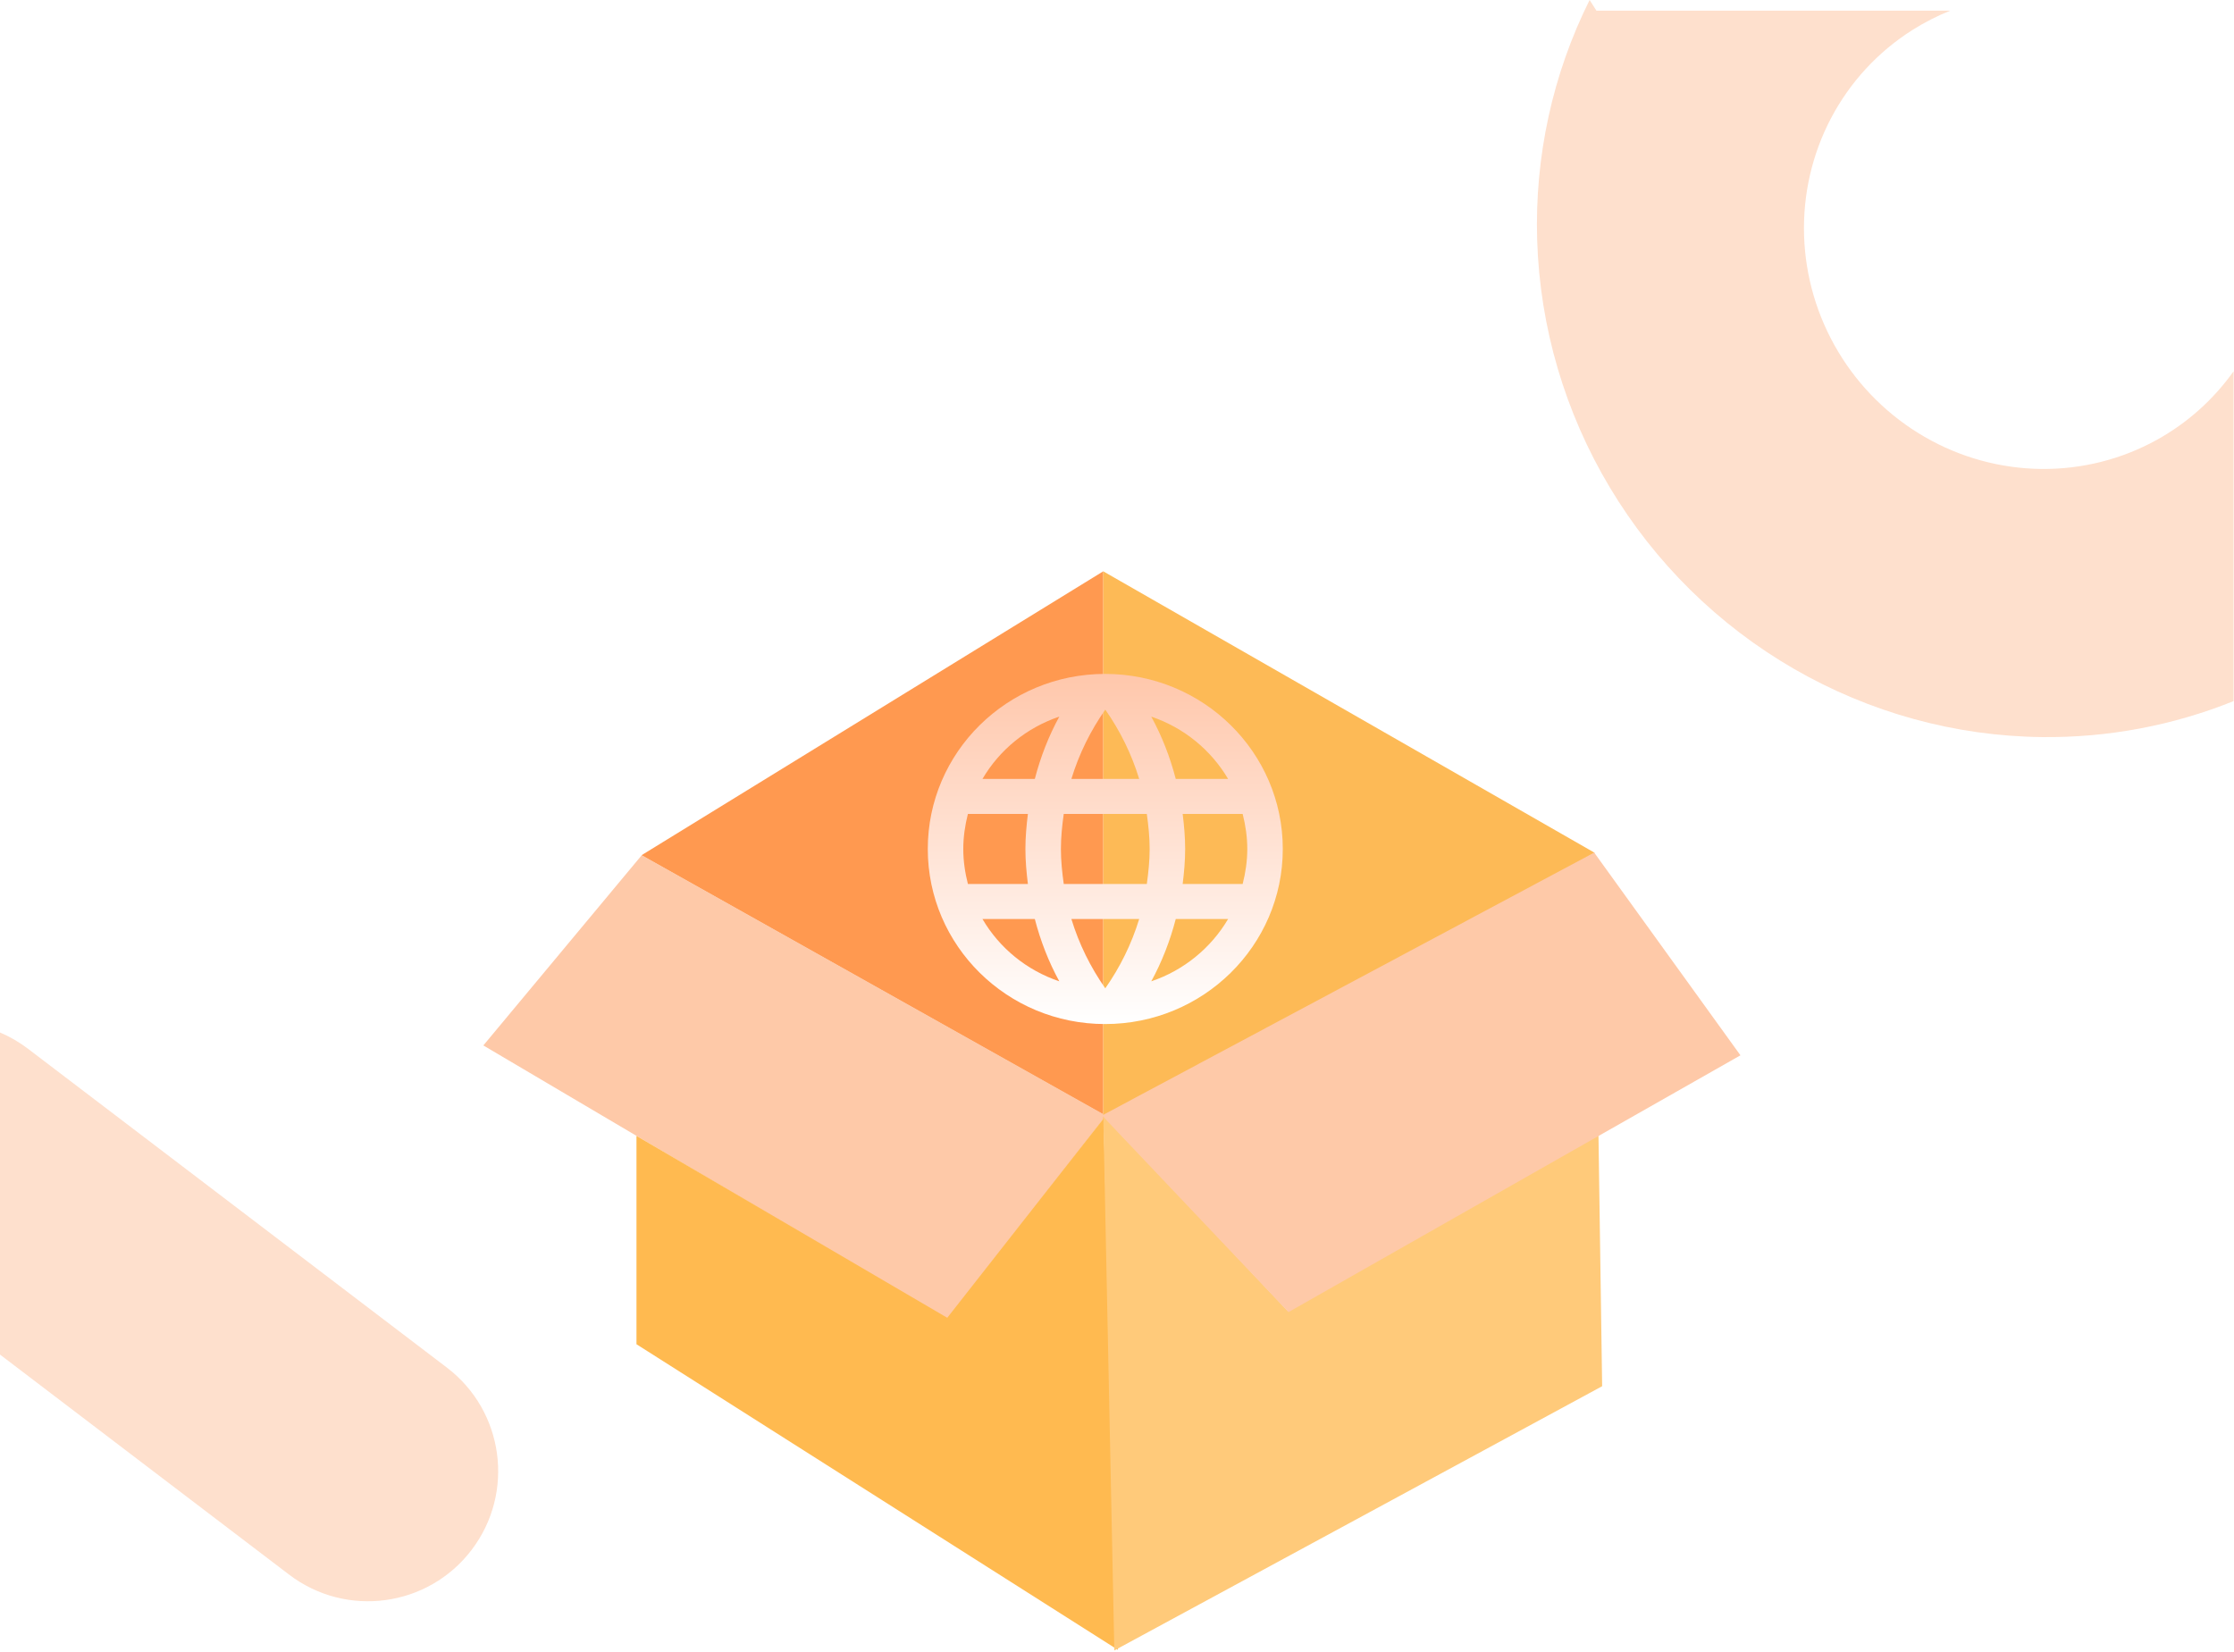
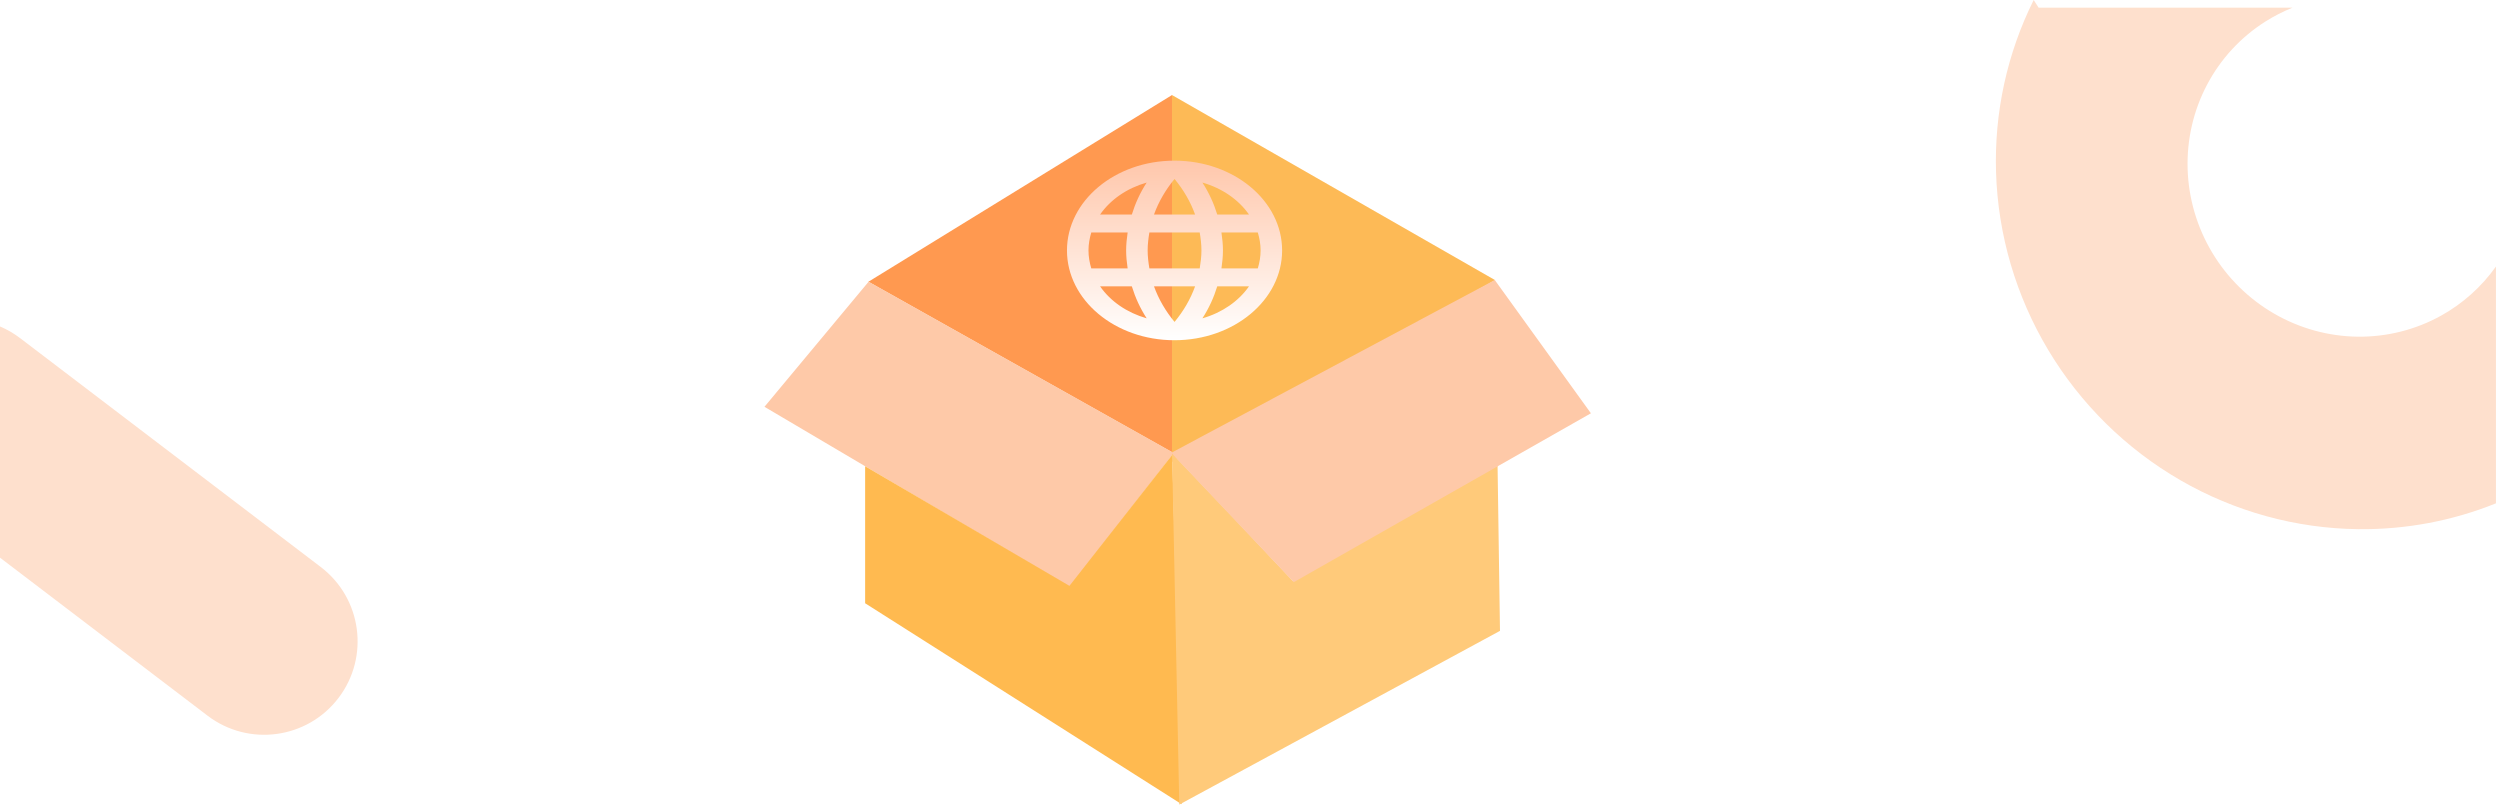
- <svg xmlns="http://www.w3.org/2000/svg" width="1163" height="860" viewBox="0 0 1163 860" fill="none">
-   <path fill-rule="evenodd" clip-rule="evenodd" d="M831.095 5.552H1015.28C1008.4 8.31 1001.75 11.704 995.444 15.708C977.621 27.02 963.075 42.806 953.217 61.537C943.36 80.268 938.526 101.306 939.182 122.613C939.839 143.92 945.964 164.773 956.965 183.147C967.966 201.522 983.469 216.796 1001.97 227.487C1020.47 238.179 1041.34 243.926 1062.56 244.171C1083.78 244.415 1104.62 239.15 1123.07 228.884C1138.83 220.118 1152.38 207.958 1162.79 193.31V365.046C1131.23 377.769 1097.3 384.174 1062.91 383.777C1017.73 383.257 973.299 371.021 933.911 348.259C894.522 325.496 861.517 292.979 838.096 253.86C814.675 214.741 801.633 170.347 800.235 124.985C798.896 81.524 808.289 38.587 827.536 -0.006L831.095 5.552Z" fill="#FEE0CD" />
-   <path d="M574.348 297.465L333.914 445.329L574.348 580.331V297.465Z" fill="#FF9950" />
-   <path d="M251.621 544.331L334.088 445.275L575.803 580.919L493.341 687.049L251.621 544.331Z" fill="#FEC9A8" />
-   <path d="M830.203 444.046L574.34 297.471V588.049L830.203 444.046Z" fill="#FDBA56" />
-   <path d="M331.34 699.904V591.418L493.132 686.136L574.524 582.373L581.969 859.044L331.34 699.904Z" fill="#FFBA50" />
-   <path d="M580.107 859.341L574.367 581.477L578.65 585.504L623.365 632.573L670.333 682.482L832.15 590.813L834.064 721.767L580.107 859.341Z" fill="#FFCA7A" />
-   <path d="M670.773 683.19L573.691 580.81L829.926 443.922L906.064 549.473L670.773 683.19Z" fill="#FEC9A8" />
-   <path fill-rule="evenodd" clip-rule="evenodd" d="M0 537.594C5.09 539.755 9.997 542.58 14.599 546.083L232.627 712.057C262.404 734.724 268.168 777.24 245.5 807.017C222.832 836.794 180.317 842.557 150.54 819.89L0 705.29V537.594Z" fill="#FEE0CD" />
-   <path d="M575.308 350.883C524.301 350.883 482.996 391.72 482.996 442.038C482.996 492.356 524.301 533.194 575.308 533.194C626.407 533.194 667.805 492.356 667.805 442.038C667.805 391.72 626.407 350.883 575.308 350.883ZM639.344 405.576H612.085C609.128 394.182 604.877 383.243 599.333 373.125C616.335 378.868 630.473 390.535 639.344 405.576ZM575.4 369.479C583.07 380.417 589.076 392.541 593.05 405.576H557.751C561.725 392.541 567.731 380.417 575.4 369.479ZM503.879 460.269C502.401 454.435 501.477 448.328 501.477 442.038C501.477 435.749 502.401 429.641 503.879 423.807H535.112C534.373 429.823 533.818 435.84 533.818 442.038C533.818 448.237 534.373 454.253 535.112 460.269H503.879ZM511.457 478.501H538.716C541.673 489.895 545.923 500.834 551.468 510.952C534.465 505.209 520.327 493.632 511.457 478.501ZM538.716 405.576H511.457C520.327 390.444 534.465 378.868 551.468 373.125C545.923 383.243 541.673 394.182 538.716 405.576ZM575.4 514.598C567.731 503.659 561.725 491.536 557.751 478.501H593.05C589.076 491.536 583.07 503.659 575.4 514.598ZM597.023 460.269H553.778C552.946 454.253 552.299 448.237 552.299 442.038C552.299 435.84 552.946 429.732 553.778 423.807H597.023C597.855 429.732 598.501 435.84 598.501 442.038C598.501 448.237 597.855 454.253 597.023 460.269ZM599.333 510.952C604.877 500.834 609.128 489.895 612.085 478.501H639.344C630.473 493.541 616.335 505.209 599.333 510.952ZM615.689 460.269C616.428 454.253 616.982 448.237 616.982 442.038C616.982 435.84 616.428 429.823 615.689 423.807H646.921C648.4 429.641 649.324 435.749 649.324 442.038C649.324 448.328 648.4 454.435 646.921 460.269H615.689Z" fill="url(#paint0_linear_1543_23141)" />
+ <svg xmlns="http://www.w3.org/2000/svg" width="605" height="195" viewBox="0 0 605 195" fill="none">
+   <path d="M493.341 1.854H554.801C552.502 2.774 550.285 3.906 548.18 5.242C542.232 9.017 537.378 14.284 534.089 20.534C530.8 26.784 529.187 33.804 529.406 40.914C529.625 48.024 531.669 54.982 535.34 61.113C539.011 67.245 544.184 72.341 550.357 75.908C556.531 79.476 563.495 81.394 570.575 81.476C577.655 81.557 584.61 79.799 590.766 76.374C596.024 73.448 600.545 69.39 604.021 64.501V121.806C593.487 126.051 582.166 128.191 570.69 128.059C555.617 127.885 540.79 123.802 527.646 116.207C514.503 108.612 503.491 97.761 495.676 84.708C487.861 71.655 483.508 56.842 483.042 41.706C482.595 27.204 485.731 12.878 492.153 0L493.341 1.854Z" fill="#FEE0CD" />
+   <path d="M0 79C1.699 79.721 3.337 80.664 4.873 81.833L77.624 137.216C87.56 144.78 89.484 158.965 81.92 168.901C74.356 178.837 60.169 180.761 50.233 173.197L0 134.956V79Z" fill="#FEE0CD" />
+   <path d="M283.625 23L210.147 68.188L283.625 109.445V23Z" fill="#FF9950" />
+   <path d="M185 98.444L210.202 68.172L284.071 109.625L258.87 142.059L185 98.444Z" fill="#FEC9A8" />
+   <path d="M361.818 67.795L283.625 23.002V111.803L361.818 67.795Z" fill="#FDBA56" />
+   <path d="M209.362 145.988V112.834L258.806 141.78L283.68 110.07L285.955 194.621L209.362 145.988Z" fill="#FFBA50" />
+   <path d="M285.386 194.711L283.632 109.794L284.941 111.025L298.606 125.41L312.959 140.662L362.411 112.648L362.996 152.667L285.386 194.711Z" fill="#FFCA7A" />
+   <path d="M313.095 140.88L283.426 109.592L361.732 67.758L385 100.015L313.095 140.88Z" fill="#FEC9A8" />
+   <path d="M284.213 38.877C269.843 38.877 258.207 48.612 258.207 60.606C258.207 72.601 269.843 82.336 284.213 82.336C298.61 82.336 310.272 72.601 310.272 60.606C310.272 48.612 298.61 38.877 284.213 38.877ZM302.254 51.915H294.574C293.741 49.199 292.544 46.591 290.982 44.179C295.772 45.548 299.755 48.329 302.254 51.915ZM284.239 43.31C286.4 45.917 288.092 48.807 289.212 51.915H279.267C280.387 48.807 282.079 45.917 284.239 43.31ZM264.09 64.952C263.673 63.562 263.413 62.106 263.413 60.606C263.413 59.107 263.673 57.651 264.09 56.261H272.889C272.681 57.695 272.525 59.129 272.525 60.606C272.525 62.084 272.681 63.518 272.889 64.952H264.09ZM266.225 69.298H273.904C274.737 72.014 275.935 74.622 277.497 77.034C272.707 75.665 268.724 72.905 266.225 69.298ZM273.904 51.915H266.225C268.724 48.308 272.707 45.548 277.497 44.179C275.935 46.591 274.737 49.199 273.904 51.915ZM284.239 77.903C282.079 75.296 280.387 72.406 279.267 69.298H289.212C288.092 72.406 286.4 75.296 284.239 77.903ZM290.331 64.952H278.148C277.913 63.518 277.731 62.084 277.731 60.606C277.731 59.129 277.913 57.673 278.148 56.261H290.331C290.565 57.673 290.748 59.129 290.748 60.606C290.748 62.084 290.565 63.518 290.331 64.952ZM290.982 77.034C292.544 74.622 293.741 72.014 294.574 69.298H302.254C299.755 72.884 295.772 75.665 290.982 77.034ZM295.59 64.952C295.798 63.518 295.954 62.084 295.954 60.606C295.954 59.129 295.798 57.695 295.59 56.261H304.389C304.805 57.651 305.066 59.107 305.066 60.606C305.066 62.106 304.805 63.562 304.389 64.952H295.59Z" fill="url(#paint0_linear_2628_25502)" />
  <defs>
-     <linearGradient id="paint0_linear_1543_23141" x1="575.4" y1="350.883" x2="575.4" y2="533.194" gradientUnits="userSpaceOnUse">
+     <linearGradient id="paint0_linear_2628_25502" x1="284.239" y1="38.877" x2="284.239" y2="82.336" gradientUnits="userSpaceOnUse">
      <stop stop-color="#FFC7AB" />
      <stop offset="1" stop-color="white" />
    </linearGradient>
  </defs>
</svg>
